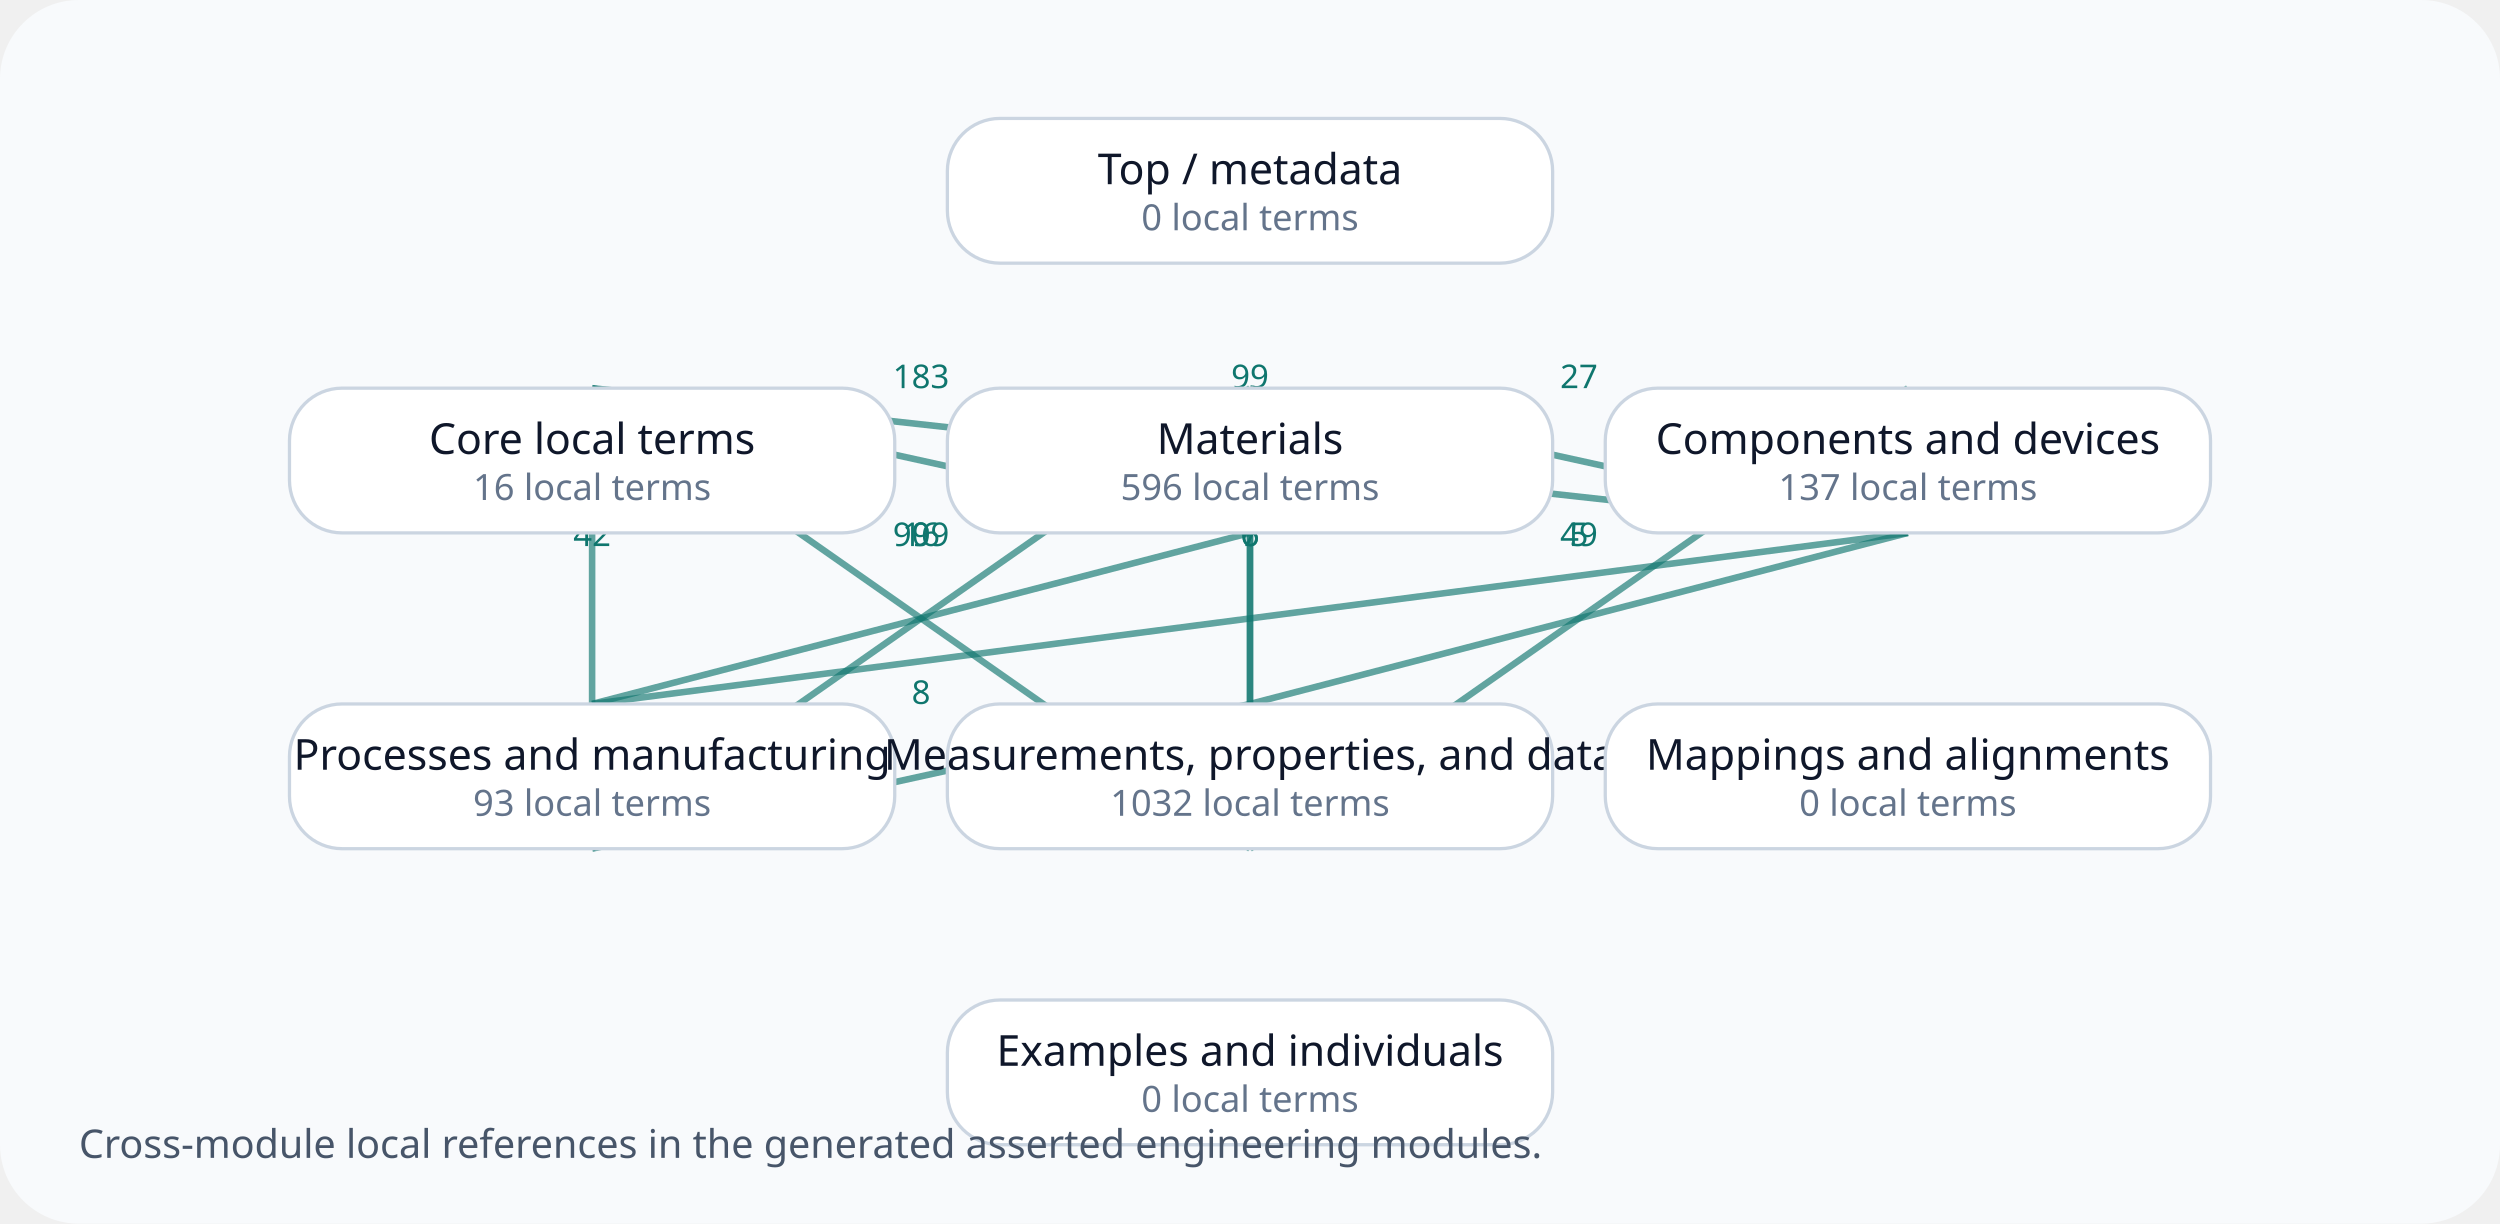
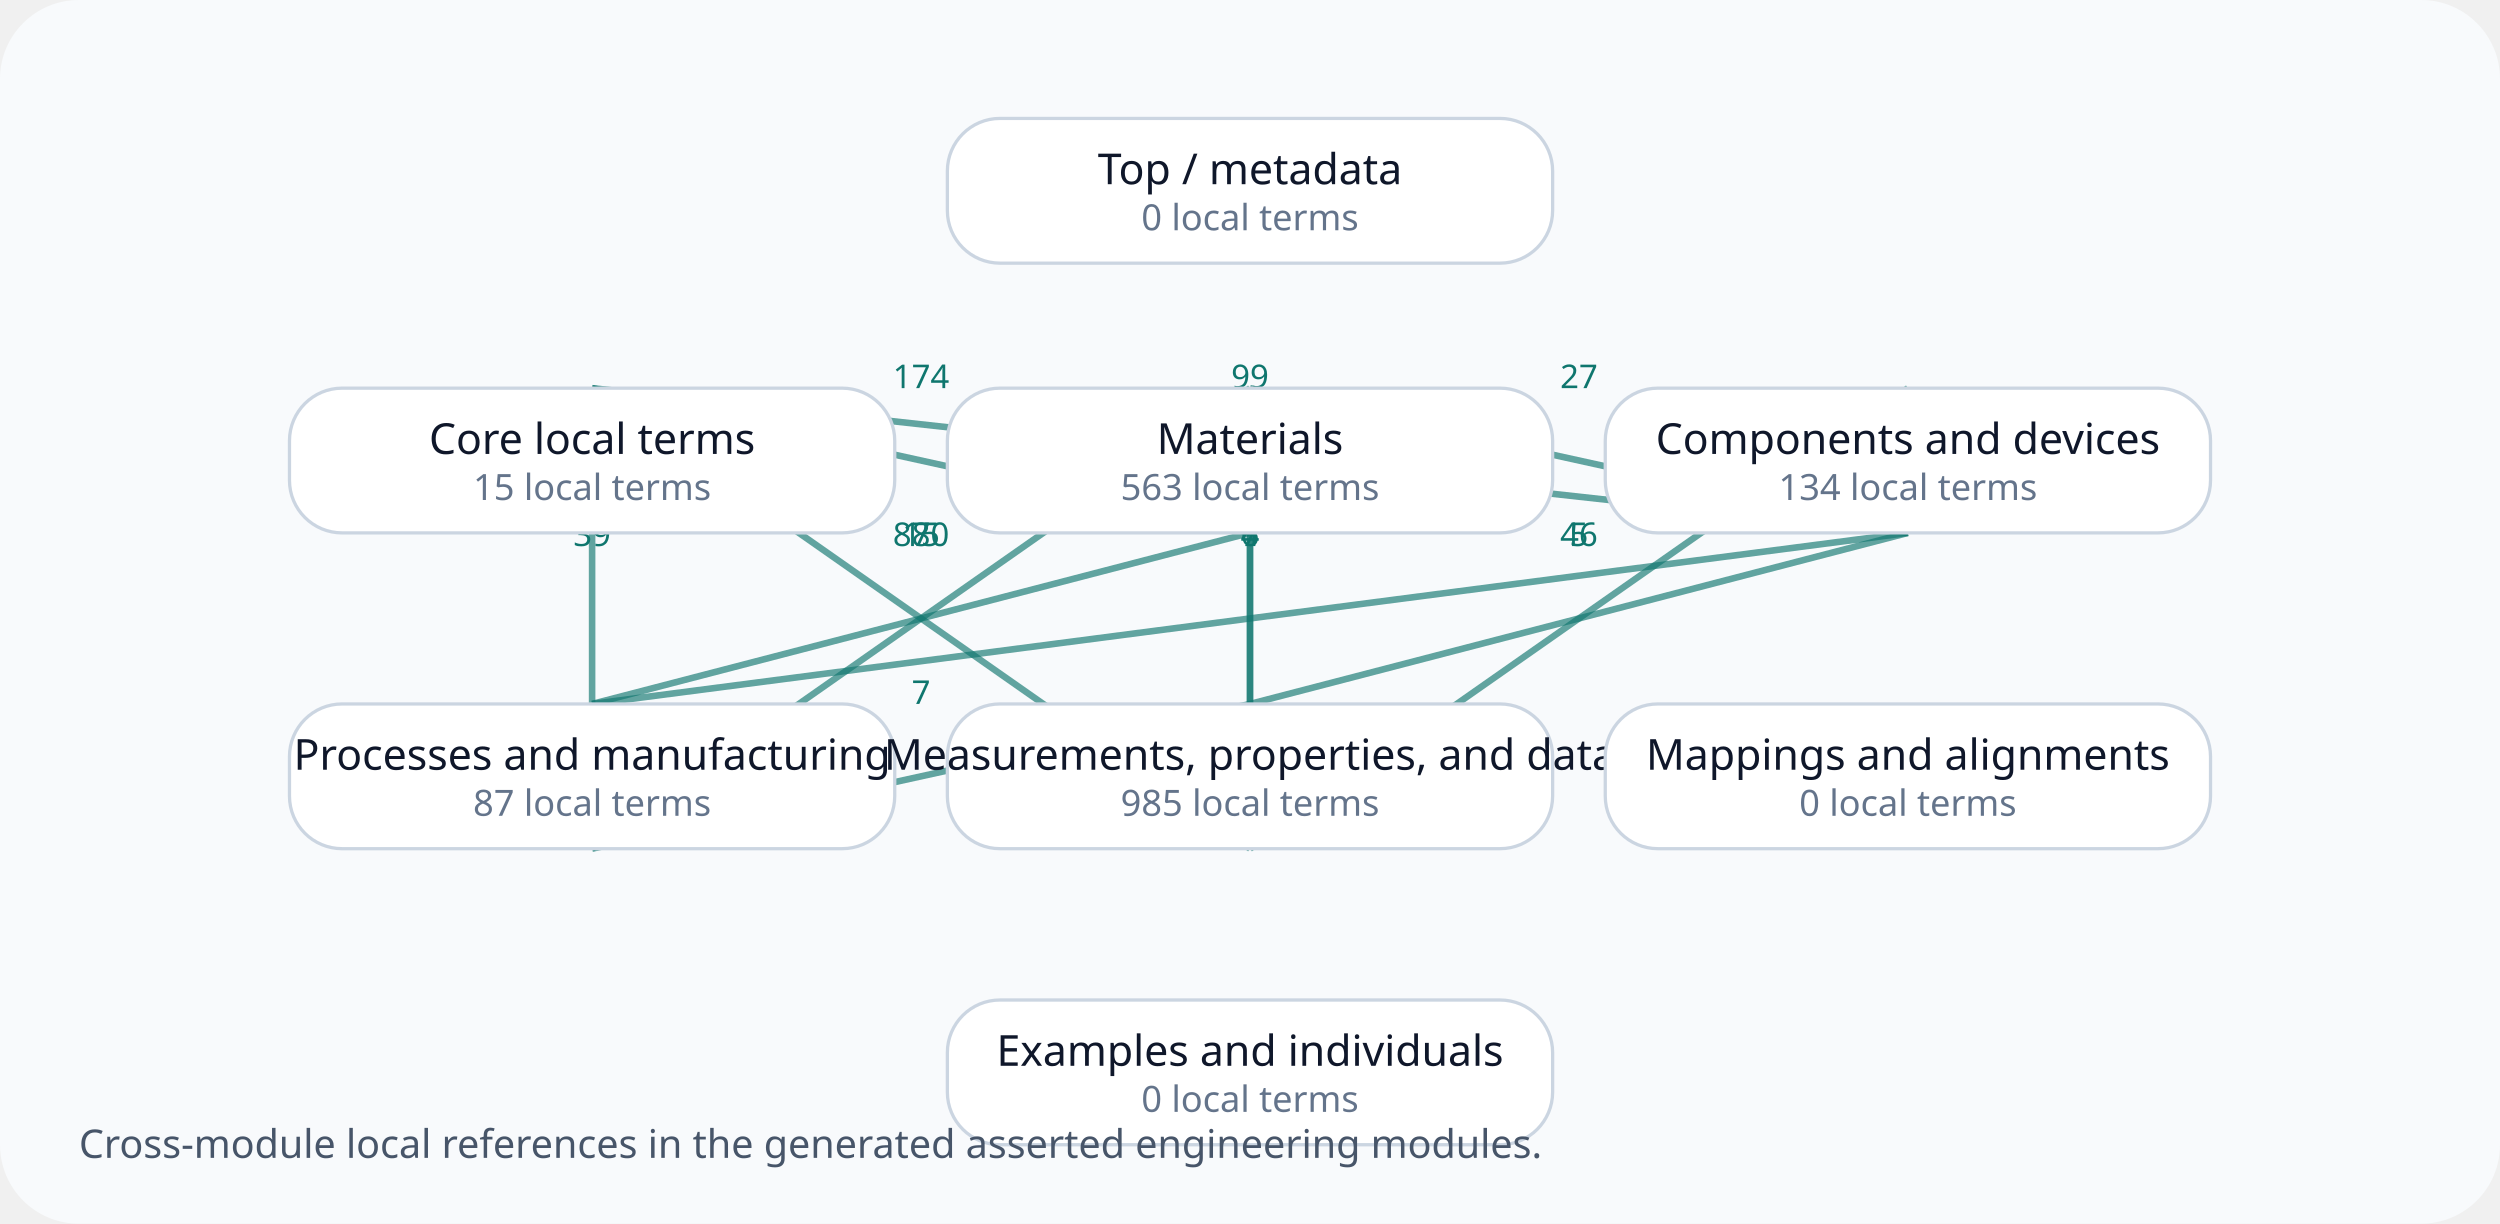
<svg viewBox="0 0 760 372" width="100%" role="img" aria-label="Module dependency graph">
  <rect width="760" height="372" rx="24" fill="#f8fafc" />
  <line x1="380" y1="258" x2="180" y2="118" stroke="#0f766e" stroke-width="2" opacity="0.65" />
-   <text x="280.0" y="166.0" text-anchor="middle" font-size="10" font-family="Trebuchet MS" fill="#0f766e">909</text>
+   <text x="280.0" y="166.0" text-anchor="middle" font-size="10" font-family="Trebuchet MS" fill="#0f766e">870</text>
  <line x1="380" y1="162" x2="180" y2="118" stroke="#0f766e" stroke-width="2" opacity="0.65" />
-   <text x="280.0" y="118.0" text-anchor="middle" font-size="10" font-family="Trebuchet MS" fill="#0f766e">183</text>
+   <text x="280.0" y="118.0" text-anchor="middle" font-size="10" font-family="Trebuchet MS" fill="#0f766e">174</text>
  <line x1="580" y1="162" x2="180" y2="118" stroke="#0f766e" stroke-width="2" opacity="0.65" />
  <text x="380.0" y="118.0" text-anchor="middle" font-size="10" font-family="Trebuchet MS" fill="#0f766e">99</text>
  <line x1="580" y1="162" x2="380" y2="214" stroke="#0f766e" stroke-width="2" opacity="0.65" />
-   <text x="480.0" y="166.0" text-anchor="middle" font-size="10" font-family="Trebuchet MS" fill="#0f766e">49</text>
+   <text x="480.0" y="166.0" text-anchor="middle" font-size="10" font-family="Trebuchet MS" fill="#0f766e">46</text>
  <line x1="180" y1="258" x2="180" y2="118" stroke="#0f766e" stroke-width="2" opacity="0.65" />
-   <text x="180.0" y="166.0" text-anchor="middle" font-size="10" font-family="Trebuchet MS" fill="#0f766e">42</text>
+   <text x="180.0" y="166.0" text-anchor="middle" font-size="10" font-family="Trebuchet MS" fill="#0f766e">39</text>
  <line x1="580" y1="162" x2="380" y2="118" stroke="#0f766e" stroke-width="2" opacity="0.65" />
  <text x="480.0" y="118.0" text-anchor="middle" font-size="10" font-family="Trebuchet MS" fill="#0f766e">27</text>
  <line x1="180" y1="258" x2="380" y2="118" stroke="#0f766e" stroke-width="2" opacity="0.65" />
-   <text x="280.0" y="166.0" text-anchor="middle" font-size="10" font-family="Trebuchet MS" fill="#0f766e">16</text>
+   <text x="280.0" y="166.0" text-anchor="middle" font-size="10" font-family="Trebuchet MS" fill="#0f766e">15</text>
  <line x1="380" y1="162" x2="180" y2="214" stroke="#0f766e" stroke-width="2" opacity="0.65" />
-   <text x="280.0" y="166.0" text-anchor="middle" font-size="10" font-family="Trebuchet MS" fill="#0f766e">9</text>
+   <text x="280.0" y="166.0" text-anchor="middle" font-size="10" font-family="Trebuchet MS" fill="#0f766e">8</text>
+   <line x1="580" y1="162" x2="180" y2="214" stroke="#0f766e" stroke-width="2" opacity="0.65" />
+   <text x="380.0" y="166.0" text-anchor="middle" font-size="10" font-family="Trebuchet MS" fill="#0f766e">7</text>
  <line x1="180" y1="258" x2="380" y2="214" stroke="#0f766e" stroke-width="2" opacity="0.65" />
-   <text x="280.0" y="214.0" text-anchor="middle" font-size="10" font-family="Trebuchet MS" fill="#0f766e">8</text>
-   <line x1="380" y1="162" x2="380" y2="214" stroke="#0f766e" stroke-width="2" opacity="0.65" />
-   <text x="380.0" y="166.0" text-anchor="middle" font-size="10" font-family="Trebuchet MS" fill="#0f766e">7</text>
-   <line x1="580" y1="162" x2="180" y2="214" stroke="#0f766e" stroke-width="2" opacity="0.65" />
-   <text x="380.0" y="166.0" text-anchor="middle" font-size="10" font-family="Trebuchet MS" fill="#0f766e">6</text>
+   <text x="280.0" y="214.0" text-anchor="middle" font-size="10" font-family="Trebuchet MS" fill="#0f766e">7</text>
  <line x1="380" y1="258" x2="380" y2="118" stroke="#0f766e" stroke-width="2" opacity="0.65" />
  <text x="380.0" y="166.0" text-anchor="middle" font-size="10" font-family="Trebuchet MS" fill="#0f766e">6</text>
  <line x1="380" y1="258" x2="580" y2="118" stroke="#0f766e" stroke-width="2" opacity="0.65" />
  <text x="480.0" y="166.0" text-anchor="middle" font-size="10" font-family="Trebuchet MS" fill="#0f766e">5</text>
+   <line x1="380" y1="162" x2="380" y2="214" stroke="#0f766e" stroke-width="2" opacity="0.65" />
+   <text x="380.0" y="166.0" text-anchor="middle" font-size="10" font-family="Trebuchet MS" fill="#0f766e">4</text>
  <rect x="288" y="36" width="184" height="44" rx="16" fill="#ffffff" stroke="#cbd5e1" />
  <text x="380" y="56" text-anchor="middle" font-size="13" font-family="Trebuchet MS" fill="#0f172a">Top / metadata</text>
  <text x="380" y="70" text-anchor="middle" font-size="11" font-family="Trebuchet MS" fill="#64748b">0 local terms</text>
  <rect x="88" y="118" width="184" height="44" rx="16" fill="#ffffff" stroke="#cbd5e1" />
  <text x="180" y="138" text-anchor="middle" font-size="13" font-family="Trebuchet MS" fill="#0f172a">Core local terms</text>
-   <text x="180" y="152" text-anchor="middle" font-size="11" font-family="Trebuchet MS" fill="#64748b">16 local terms</text>
+   <text x="180" y="152" text-anchor="middle" font-size="11" font-family="Trebuchet MS" fill="#64748b">15 local terms</text>
  <rect x="288" y="118" width="184" height="44" rx="16" fill="#ffffff" stroke="#cbd5e1" />
  <text x="380" y="138" text-anchor="middle" font-size="13" font-family="Trebuchet MS" fill="#0f172a">Materials</text>
-   <text x="380" y="152" text-anchor="middle" font-size="11" font-family="Trebuchet MS" fill="#64748b">596 local terms</text>
+   <text x="380" y="152" text-anchor="middle" font-size="11" font-family="Trebuchet MS" fill="#64748b">563 local terms</text>
  <rect x="488" y="118" width="184" height="44" rx="16" fill="#ffffff" stroke="#cbd5e1" />
  <text x="580" y="138" text-anchor="middle" font-size="13" font-family="Trebuchet MS" fill="#0f172a">Components and devices</text>
-   <text x="580" y="152" text-anchor="middle" font-size="11" font-family="Trebuchet MS" fill="#64748b">137 local terms</text>
+   <text x="580" y="152" text-anchor="middle" font-size="11" font-family="Trebuchet MS" fill="#64748b">134 local terms</text>
  <rect x="88" y="214" width="184" height="44" rx="16" fill="#ffffff" stroke="#cbd5e1" />
  <text x="180" y="234" text-anchor="middle" font-size="13" font-family="Trebuchet MS" fill="#0f172a">Processes and manufacturing</text>
-   <text x="180" y="248" text-anchor="middle" font-size="11" font-family="Trebuchet MS" fill="#64748b">93 local terms</text>
+   <text x="180" y="248" text-anchor="middle" font-size="11" font-family="Trebuchet MS" fill="#64748b">87 local terms</text>
  <rect x="288" y="214" width="184" height="44" rx="16" fill="#ffffff" stroke="#cbd5e1" />
  <text x="380" y="234" text-anchor="middle" font-size="13" font-family="Trebuchet MS" fill="#0f172a">Measurements, properties, and data</text>
-   <text x="380" y="248" text-anchor="middle" font-size="11" font-family="Trebuchet MS" fill="#64748b">1032 local terms</text>
+   <text x="380" y="248" text-anchor="middle" font-size="11" font-family="Trebuchet MS" fill="#64748b">985 local terms</text>
  <rect x="488" y="214" width="184" height="44" rx="16" fill="#ffffff" stroke="#cbd5e1" />
  <text x="580" y="234" text-anchor="middle" font-size="13" font-family="Trebuchet MS" fill="#0f172a">Mappings and alignments</text>
  <text x="580" y="248" text-anchor="middle" font-size="11" font-family="Trebuchet MS" fill="#64748b">0 local terms</text>
  <rect x="288" y="304" width="184" height="44" rx="16" fill="#ffffff" stroke="#cbd5e1" />
  <text x="380" y="324" text-anchor="middle" font-size="13" font-family="Trebuchet MS" fill="#0f172a">Examples and individuals</text>
  <text x="380" y="338" text-anchor="middle" font-size="11" font-family="Trebuchet MS" fill="#64748b">0 local terms</text>
  <text x="24" y="352" font-size="12" font-family="Trebuchet MS" fill="#475569">Cross-module local references in the generated asserted engineering modules.</text>
</svg>
